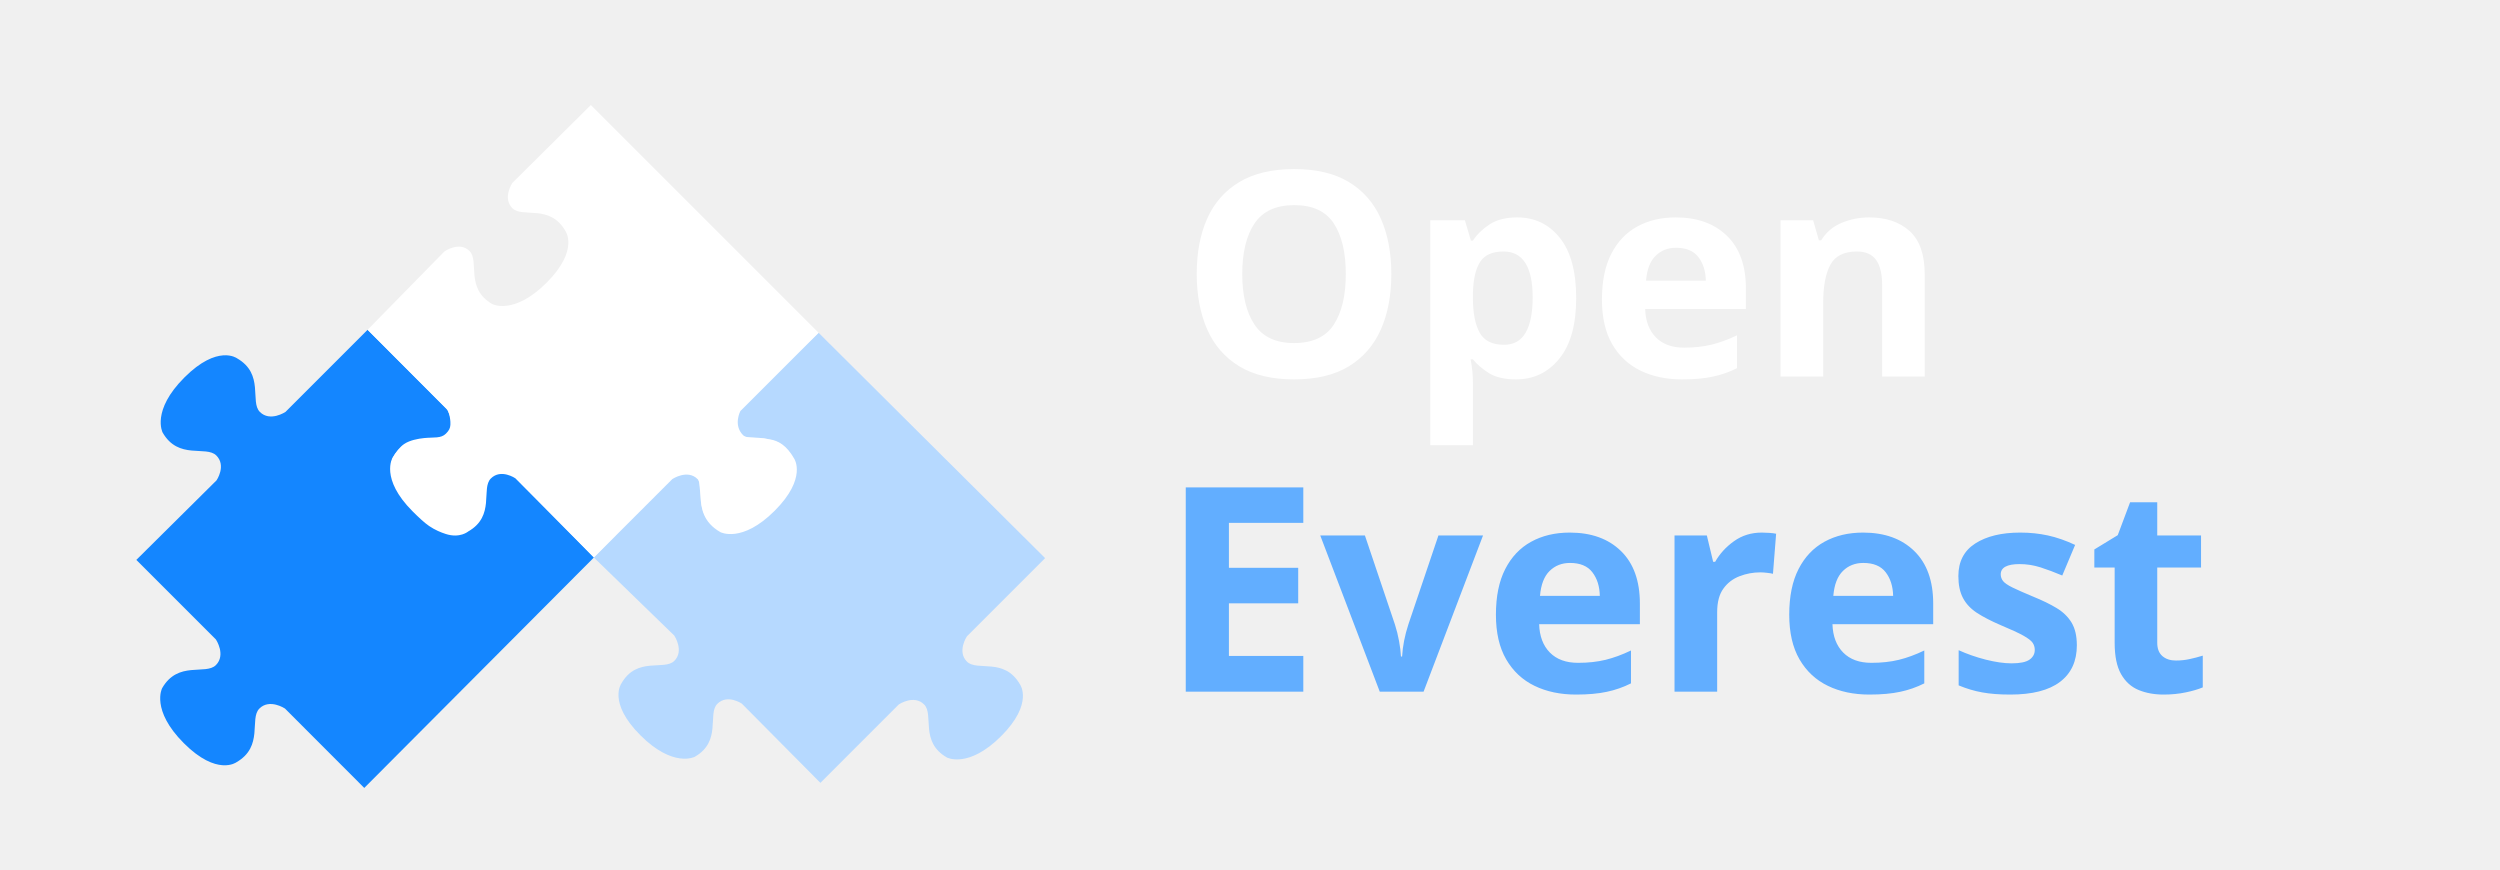
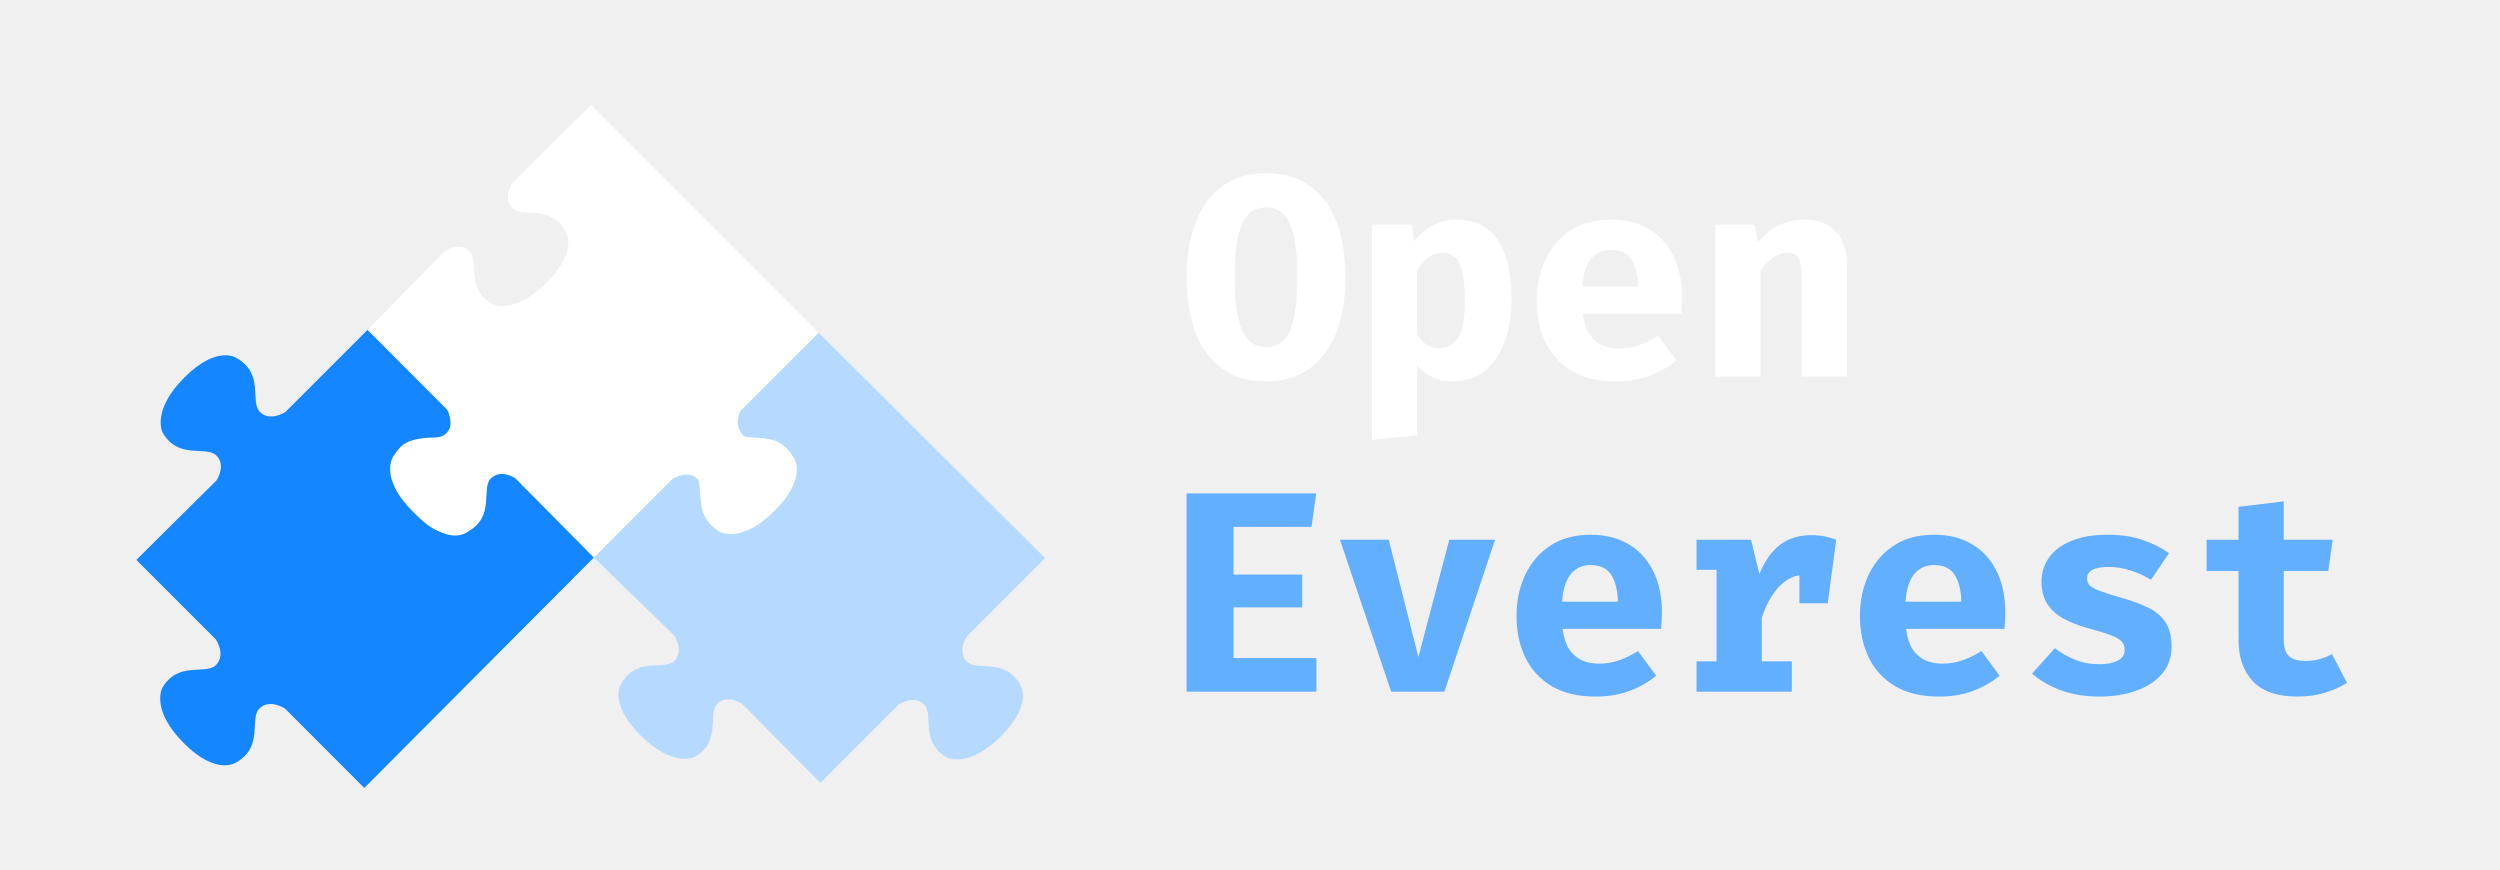
<svg xmlns="http://www.w3.org/2000/svg" width="180.055mm" height="62.642mm" viewBox="0 0 180.055 62.642" version="1.1" id="svg1">
  <defs id="defs1" />
  <g id="layer1" transform="translate(6.781437,-27.25594)">
    <g id="g2" transform="matrix(0.2645833,0,0,0.2645833,-134.8398,-226.7441)">
      <path d="m 667.553,1133.017 -21.898,-21.262 20.975,-21.968 c 0,0 4.082,-2.866 6.835,-0.113 2.754,2.754 -1.232,10.181 6.21,14.442 0,0 5.846,3.103 14.764,-5.816 8.918,-8.918 5.13,-14.078 5.13,-14.078 -4.261,-7.442 -11.688,-3.456 -14.442,-6.21 -2.753,-2.753 -0.012,-6.872 -0.012,-6.872 l 21.714,-20.553 61.661,61.343 -21.293,21.293 c 0,0 -2.741,4.119 0.012,6.872 2.754,2.754 10.181,-1.232 14.442,6.209 0,0 3.788,5.161 -5.13,14.079 -8.918,8.918 -14.764,5.816 -14.764,5.816 -7.441,-4.261 -3.456,-11.688 -6.21,-14.442 -2.753,-2.753 -6.872,-0.012 -6.872,-0.012 l -21.355,21.355 -21.38,-21.557 c 0,0 -3.93,-2.696 -6.674,0.049 -2.744,2.744 1.266,10.185 -6.16,14.421 0,0 -5.836,3.082 -14.785,-5.867 -8.948,-8.949 -5.178,-14.096 -5.178,-14.096 4.236,-7.427 11.676,-3.416 14.421,-6.16 2.744,-2.744 -0.012,-6.872 -0.012,-6.872 z" fill="#127be8" id="path1-4-2" style="fill:#b6d9ff;fill-opacity:1;stroke-width:0.646" />
      <path d="m 561.704,1072.133 22.361,-22.361 21.465,21.464 c 0,0 2.892,4.149 0.103,6.937 -2.789,2.789 -10.323,-1.258 -14.636,6.282 0,0 -3.14,5.924 5.91,14.974 9.049,9.049 14.278,5.213 14.278,5.213 7.54,-4.313 3.493,-11.846 6.282,-14.635 2.789,-2.789 6.967,-0.01 6.967,-0.01 l 21.238,21.752 -62.515,62.736 -21.588,-21.614 c 0,0 -4.178,-2.783 -6.967,0.01 -2.789,2.789 1.258,10.323 -6.282,14.635 0,0 -5.228,3.836 -14.277,-5.213 -9.049,-9.049 -5.909,-14.974 -5.909,-14.974 4.313,-7.54 11.846,-3.493 14.635,-6.282 2.789,-2.789 0.01,-6.967 0.01,-6.967 l -21.669,-21.669 21.835,-21.655 c 0,0 2.729,-3.982 -0.055,-6.766 -2.784,-2.784 -10.325,1.275 -14.625,-6.258 0,0 -3.13,-5.919 5.934,-14.983 9.064,-9.065 14.286,-5.237 14.286,-5.237 7.533,4.301 3.474,11.841 6.258,14.625 2.784,2.785 6.967,-0.01 6.967,-0.01 z" fill="#0e5fb5" id="path2-3-9" style="fill:#1486ff;fill-opacity:1;stroke-width:0.646" />
      <path d="m 605.897,1071.677 -21.834,-21.902 20.912,-21.328 c 0,0 4.082,-2.866 6.835,-0.113 2.754,2.753 -1.232,10.181 6.21,14.442 0,0 5.846,3.102 14.764,-5.816 8.918,-8.918 5.13,-14.079 5.13,-14.079 -4.261,-7.441 -11.688,-3.456 -14.442,-6.21 -2.753,-2.753 -0.012,-6.872 -0.012,-6.872 l 21.374,-21.212 62.002,62.002 -21.293,21.293 c 0,0 -2.028,3.809 0.725,6.563 0.633,0.633 1.537,0.58 2.595,0.645 0.997,0.061 2.035,0.084 3.169,0.226 0.417,0.052 0.864,0.208 1.302,0.263 2.606,0.328 4.835,1.741 6.853,5.265 0,0 3.598,5.279 -5.32,14.197 -8.918,8.918 -14.764,5.816 -14.764,5.816 -4.691,-2.686 -5.255,-6.458 -5.415,-9.697 -0.05,-1.009 -0.184,-1.969 -0.263,-2.827 -0.07,-0.757 -0.054,-1.441 -0.532,-1.918 -2.753,-2.753 -6.872,-0.012 -6.872,-0.012 l -21.355,21.355 -21.38,-21.558 c 0,0 -3.93,-2.695 -6.674,0.049 -2.744,2.744 1.266,10.185 -6.16,14.42 0,0 -2.254,1.933 -6.109,0.686 -1.301,-0.421 -2.898,-1.062 -4.538,-2.177 -1.32,-0.898 -2.97,-2.465 -4.48,-3.976 -8.949,-8.949 -5.464,-14.61 -5.464,-14.61 0.861,-1.511 2.084,-3.005 3.144,-3.722 1.53,-1.035 3.826,-1.461 5.431,-1.623 2.752,-0.278 4.578,0.166 5.958,-1.215 0.841,-0.841 1.166,-1.469 1.211,-2.412 0.103,-2.132 -0.709,-3.946 -0.709,-3.946 z" fill="#b6d9ff" id="path3-6-8" style="fill:#ffffff;fill-opacity:1;stroke-width:0.646" />
    </g>
    <g id="g3" transform="matrix(0.2645833,0,0,0.2645833,-134.8398,-227.4993)">
-       <text xml:space="preserve" style="font-weight:bold;font-size:77.897px;font-family:'Fira Code';-inkscape-font-specification:'Fira Code Bold';text-align:start;writing-mode:lr-tb;direction:ltr;text-anchor:start;fill:#ffffff;fill-opacity:1;stroke-width:1.141;paint-order:stroke fill markers" x="805.247" y="1065.346" id="text4-5-5">
-         <tspan id="tspan4-9-2" x="805.247" y="1065.346" style="font-size:77.897px;fill:#ffffff;fill-opacity:1;stroke-width:1.141">Open</tspan>
-       </text>
-       <text xml:space="preserve" style="font-weight:bold;font-size:77.897px;font-family:'Fira Code';-inkscape-font-specification:'Fira Code Bold';text-align:start;writing-mode:lr-tb;direction:ltr;text-anchor:start;fill:#62aeff;fill-opacity:1;stroke-width:1.766;paint-order:stroke fill markers" x="799.756" y="1151.14" id="text8-2">
-         <tspan id="tspan8-7" x="799.756" y="1151.14" style="font-size:77.897px;fill:#62aeff;fill-opacity:1;stroke-width:1.766">Everest</tspan>
-       </text>
+       <path d="m 850.233,1038.316 q 0,8.569 -2.454,14.956 -2.454,6.349 -7.283,9.893 -4.791,3.505 -11.879,3.505 -7.05,0 -11.879,-3.428 -4.83,-3.466 -7.283,-9.815 -2.454,-6.349 -2.454,-15.112 0,-8.569 2.454,-14.917 2.454,-6.349 7.283,-9.854 Q 821.567,1010 828.617,1010 q 7.089,0 11.879,3.428 4.83,3.427 7.283,9.776 2.454,6.349 2.454,15.112 z m -13.087,0 q 0,-9.971 -1.986,-14.489 -1.986,-4.518 -6.543,-4.518 -4.557,0 -6.543,4.557 -1.986,4.518 -1.986,14.45 0,9.971 2.025,14.489 2.025,4.518 6.504,4.518 4.674,0 6.582,-4.557 1.947,-4.596 1.947,-14.45 z m 43.194,-15.696 q 5.414,0 8.724,2.688 3.311,2.687 4.83,7.595 1.558,4.907 1.558,11.646 0,6.388 -1.87,11.412 -1.87,4.986 -5.414,7.868 -3.544,2.843 -8.608,2.843 -6.037,0 -9.815,-4.323 v 18.968 l -12.308,1.285 v -58.618 h 10.906 l 0.545,4.635 q 2.532,-3.233 5.531,-4.596 2.999,-1.402 5.92,-1.402 z m -3.817,9.075 q -2.142,0 -3.778,1.285 -1.636,1.285 -2.999,3.505 v 17.449 q 1.285,1.909 2.687,2.804 1.441,0.896 3.389,0.896 3.272,0 5.102,-2.96 1.831,-2.999 1.831,-9.971 0,-5.141 -0.74,-7.946 -0.74,-2.843 -2.142,-3.934 -1.402,-1.129 -3.35,-1.129 z m 38.325,16.553 q 0.428,3.389 1.753,5.492 1.363,2.064 3.466,3.038 2.103,0.935 4.713,0.935 2.843,0 5.492,-0.935 2.649,-0.935 5.102,-2.493 l 4.946,6.699 q -2.921,2.493 -7.089,4.09 -4.129,1.597 -9.426,1.597 -7.089,0 -11.879,-2.804 -4.791,-2.843 -7.205,-7.79 -2.415,-4.947 -2.415,-11.373 0,-6.115 2.337,-11.1 2.337,-5.024 6.816,-7.984 4.518,-2.999 11.022,-2.999 5.92,0 10.243,2.532 4.362,2.532 6.738,7.283 2.415,4.752 2.415,11.412 0,1.052 -0.078,2.259 -0.039,1.207 -0.156,2.142 z m 7.634,-17.371 q -3.311,0 -5.336,2.376 -2.025,2.376 -2.454,7.595 h 15.19 q -0.039,-4.518 -1.753,-7.245 -1.714,-2.726 -5.648,-2.726 z m 28.433,34.469 v -41.363 h 10.75 l 0.857,4.791 q 2.765,-3.116 5.842,-4.635 3.077,-1.519 7.011,-1.519 5.297,0 8.335,3.233 3.038,3.233 3.038,9.114 v 30.38 h -12.308 v -26.835 q 0,-2.532 -0.351,-4.012 -0.351,-1.519 -1.246,-2.142 -0.857,-0.662 -2.376,-0.662 -1.285,0 -2.532,0.584 -1.207,0.545 -2.376,1.597 -1.168,1.052 -2.337,2.532 v 28.939 z" id="text4-5-5" style="font-weight:bold;font-size:77.897px;font-family:'Fira Code';-inkscape-font-specification:'Fira Code Bold';fill:#ffffff;stroke-width:1.141;paint-order:stroke fill markers" aria-label="Open" />
+       <path d="m 819.775,1106.272 v 12.97 h 18.695 v 8.958 H 819.775 v 13.788 h 22.551 v 9.153 h -35.326 v -53.983 h 35.287 l -1.285,9.114 z m 71.198,3.505 -13.788,41.363 h -14.489 l -13.944,-41.363 h 13.281 l 8.062,31.938 8.413,-31.938 z m 18.384,24.265 q 0.428,3.389 1.753,5.492 1.363,2.064 3.466,3.038 2.103,0.935 4.713,0.935 2.843,0 5.492,-0.935 2.649,-0.935 5.102,-2.493 l 4.946,6.699 q -2.921,2.493 -7.089,4.09 -4.129,1.597 -9.426,1.597 -7.089,0 -11.879,-2.804 -4.791,-2.843 -7.205,-7.79 -2.415,-4.946 -2.415,-11.373 0,-6.115 2.337,-11.1 2.337,-5.024 6.816,-7.984 4.518,-2.999 11.022,-2.999 5.92,0 10.243,2.532 4.362,2.532 6.738,7.283 2.415,4.752 2.415,11.412 0,1.052 -0.078,2.259 -0.039,1.207 -0.156,2.142 z m 7.634,-17.371 q -3.311,0 -5.336,2.376 -2.025,2.376 -2.454,7.595 h 15.19 q -0.039,-4.518 -1.753,-7.244 -1.714,-2.726 -5.648,-2.726 z m 28.822,34.469 v -8.257 h 5.453 v -24.927 h -5.453 v -8.179 h 14.839 l 2.259,9.309 q 2.22,-5.336 5.648,-7.946 3.466,-2.61 8.452,-2.61 2.103,0 3.739,0.351 1.636,0.312 3.077,0.896 l -3.739,10.166 q -1.13,-0.312 -2.259,-0.467 -1.13,-0.156 -2.493,-0.156 -4.051,0 -7.128,3.311 -3.038,3.311 -4.635,8.413 v 11.84 h 8.179 v 8.257 z m 28.004,-24.07 v -12.074 l 1.831,-5.219 h 8.179 l -2.298,17.293 z m 29.017,6.972 q 0.428,3.389 1.753,5.492 1.363,2.064 3.466,3.038 2.103,0.935 4.713,0.935 2.843,0 5.492,-0.935 2.648,-0.935 5.102,-2.493 l 4.947,6.699 q -2.921,2.493 -7.089,4.09 -4.129,1.597 -9.426,1.597 -7.089,0 -11.879,-2.804 -4.791,-2.843 -7.205,-7.79 -2.415,-4.946 -2.415,-11.373 0,-6.115 2.337,-11.1 2.337,-5.024 6.816,-7.984 4.518,-2.999 11.022,-2.999 5.92,0 10.243,2.532 4.362,2.532 6.738,7.283 2.415,4.752 2.415,11.412 0,1.052 -0.078,2.259 -0.039,1.207 -0.156,2.142 z m 7.634,-17.371 q -3.311,0 -5.336,2.376 -2.025,2.376 -2.454,7.595 h 15.19 q -0.039,-4.518 -1.753,-7.244 -1.714,-2.726 -5.647,-2.726 z m 45.025,26.991 q 3.077,0 4.946,-0.974 1.909,-0.974 1.909,-2.921 0,-1.324 -0.74,-2.22 -0.74,-0.896 -2.843,-1.714 -2.103,-0.818 -6.232,-1.947 -3.778,-1.013 -6.699,-2.571 -2.882,-1.558 -4.518,-4.012 -1.597,-2.454 -1.597,-6.115 0,-3.7 2.064,-6.582 2.064,-2.882 6.076,-4.518 4.012,-1.675 9.815,-1.675 5.531,0 9.62,1.441 4.128,1.402 7.128,3.583 l -4.907,7.244 q -2.571,-1.597 -5.531,-2.532 -2.96,-0.974 -5.959,-0.974 -2.999,0 -4.479,0.818 -1.441,0.779 -1.441,2.376 0,1.052 0.74,1.831 0.779,0.74 2.882,1.558 2.103,0.779 6.154,1.948 4.012,1.129 6.972,2.61 2.999,1.48 4.635,3.973 1.636,2.454 1.636,6.504 0,4.518 -2.688,7.595 -2.687,3.038 -7.128,4.557 -4.44,1.519 -9.737,1.519 -5.998,0 -10.594,-1.714 -4.596,-1.714 -7.829,-4.518 l 6.193,-6.933 q 2.415,1.87 5.453,3.116 3.077,1.246 6.699,1.246 z m 67.381,5.063 q -2.415,1.558 -5.842,2.648 -3.428,1.091 -7.712,1.091 -8.101,0 -12.035,-4.129 -3.934,-4.168 -3.934,-11.295 v -18.773 h -8.686 v -8.491 h 8.686 v -8.958 l 12.308,-1.48 v 10.438 h 13.32 l -1.207,8.491 h -12.113 v 18.773 q 0,3.077 1.402,4.401 1.402,1.324 4.479,1.324 2.181,0 3.973,-0.506 1.831,-0.545 3.272,-1.363 z" id="text8-2" style="font-weight:bold;font-size:77.897px;font-family:'Fira Code';-inkscape-font-specification:'Fira Code Bold';fill:#62aeff;stroke-width:1.766;paint-order:stroke fill markers" aria-label="Everest" />
    </g>
  </g>
</svg>
